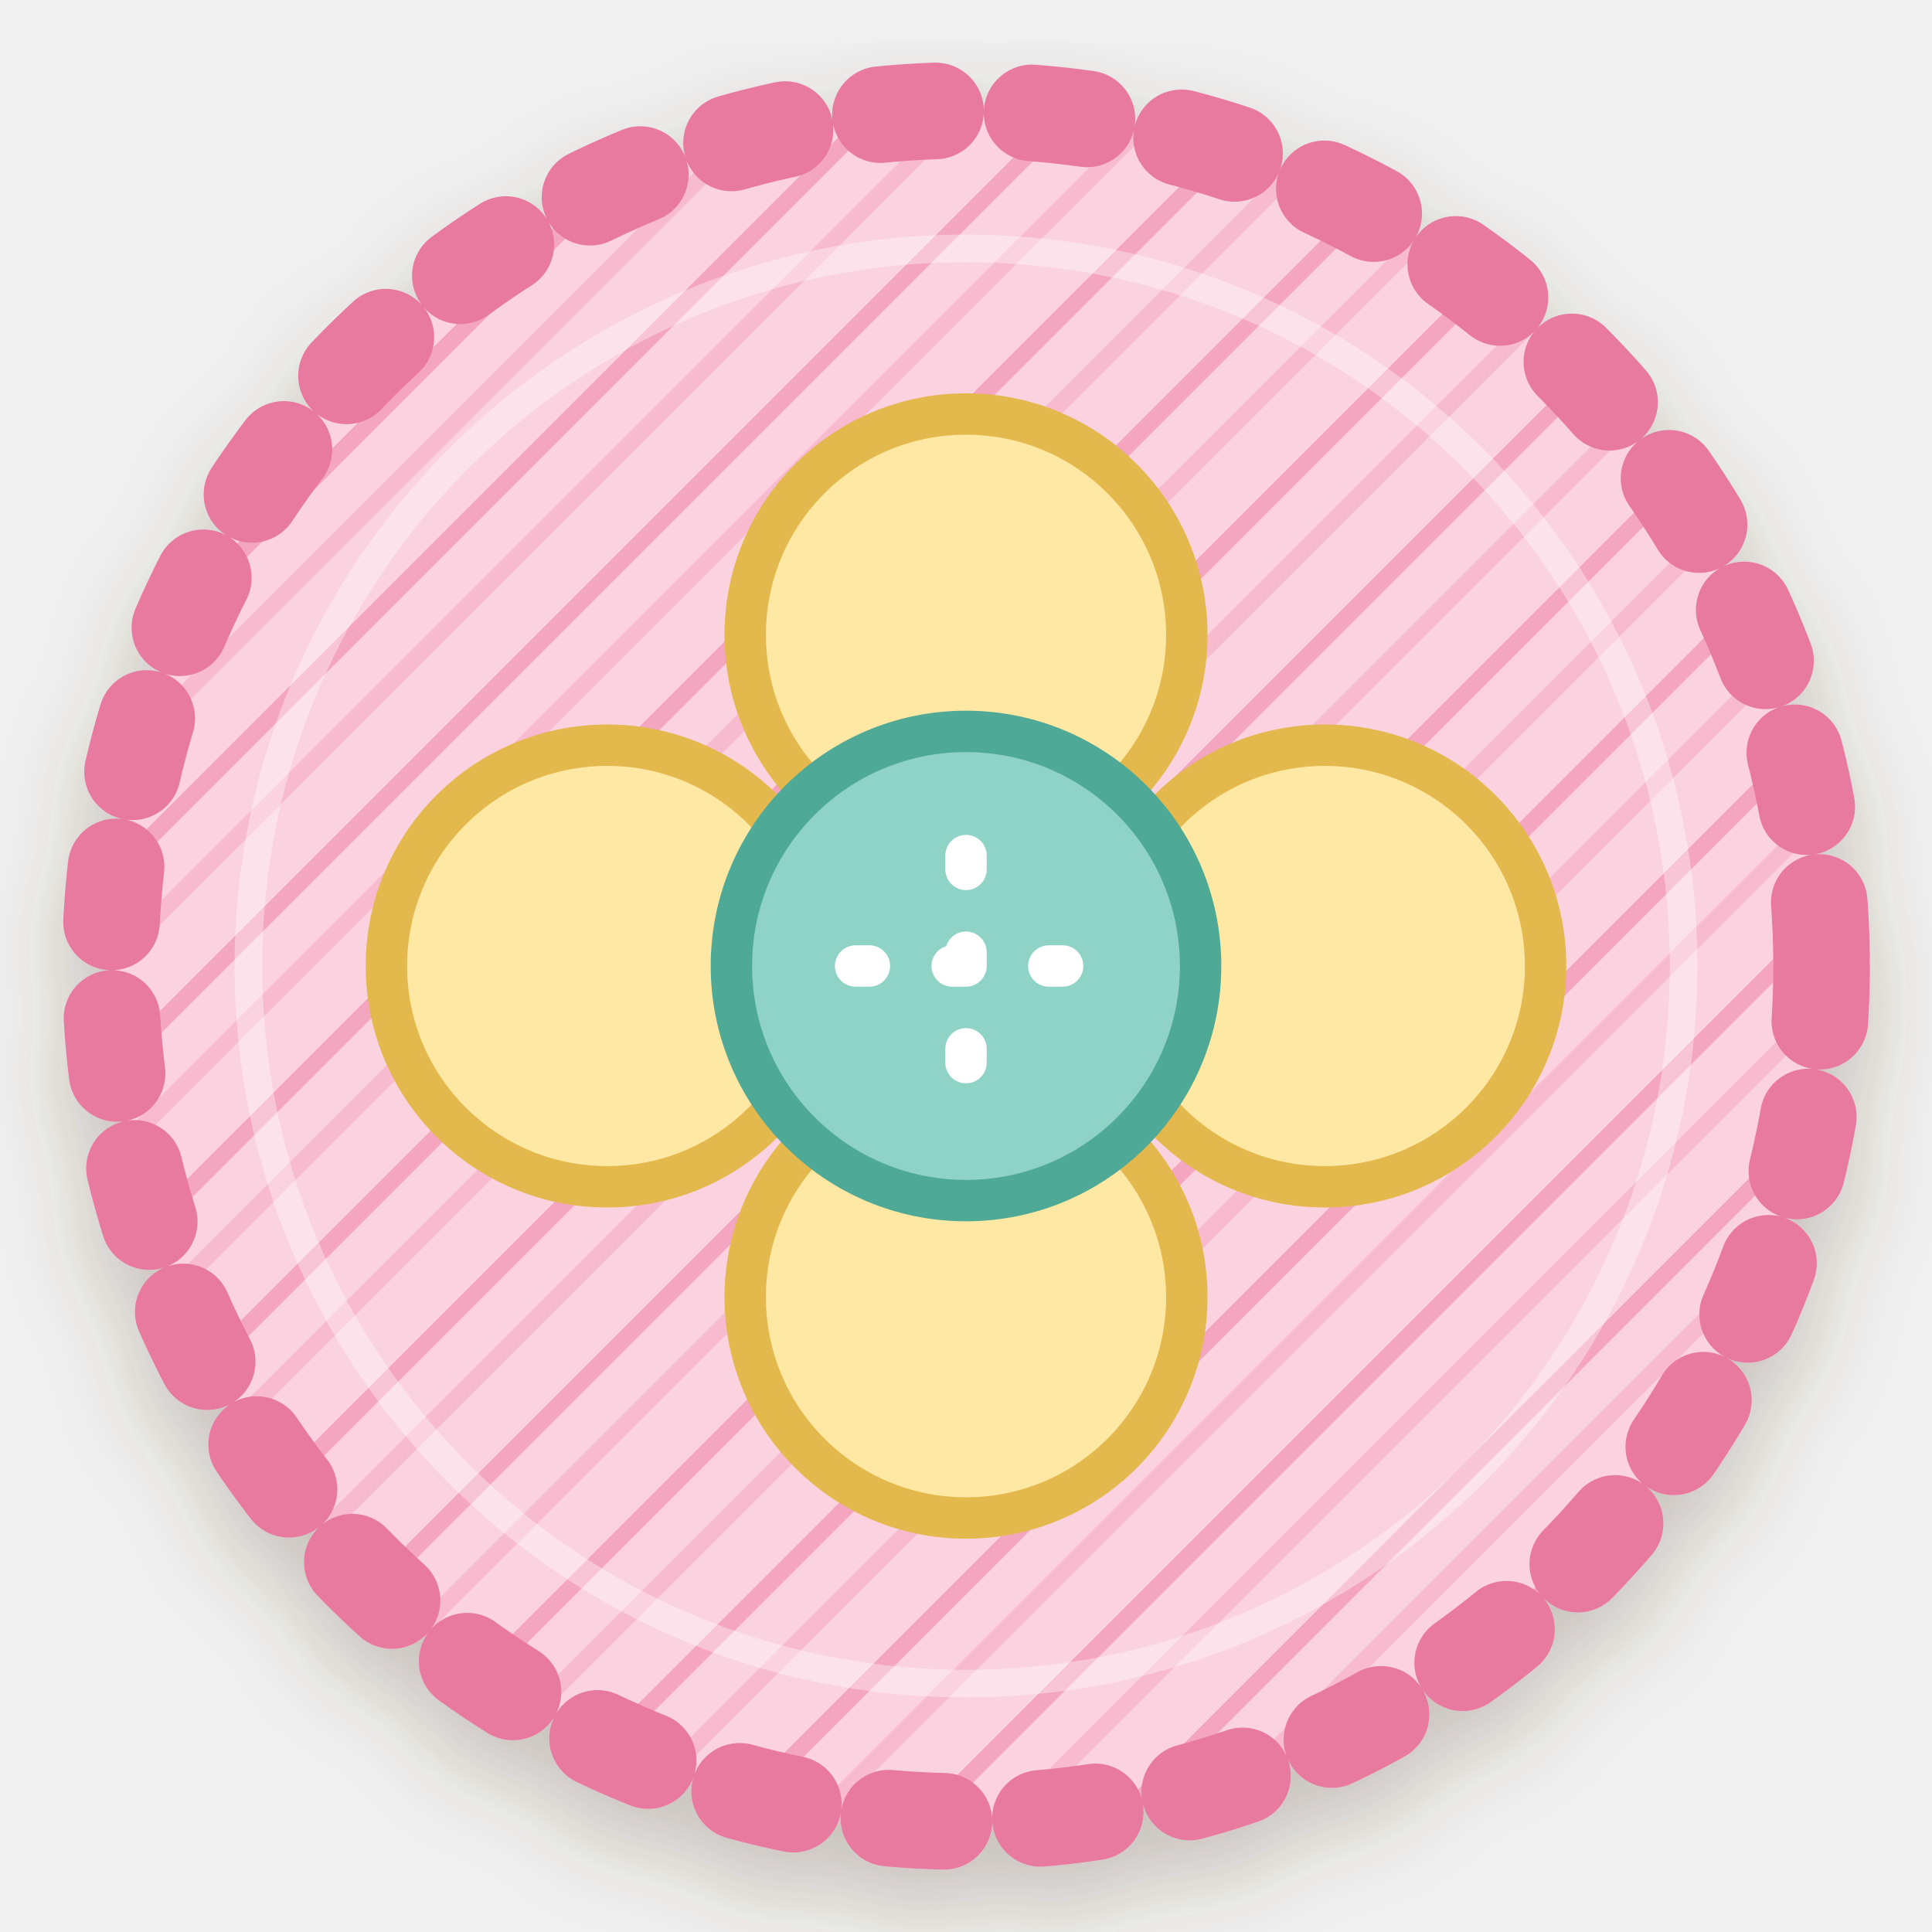
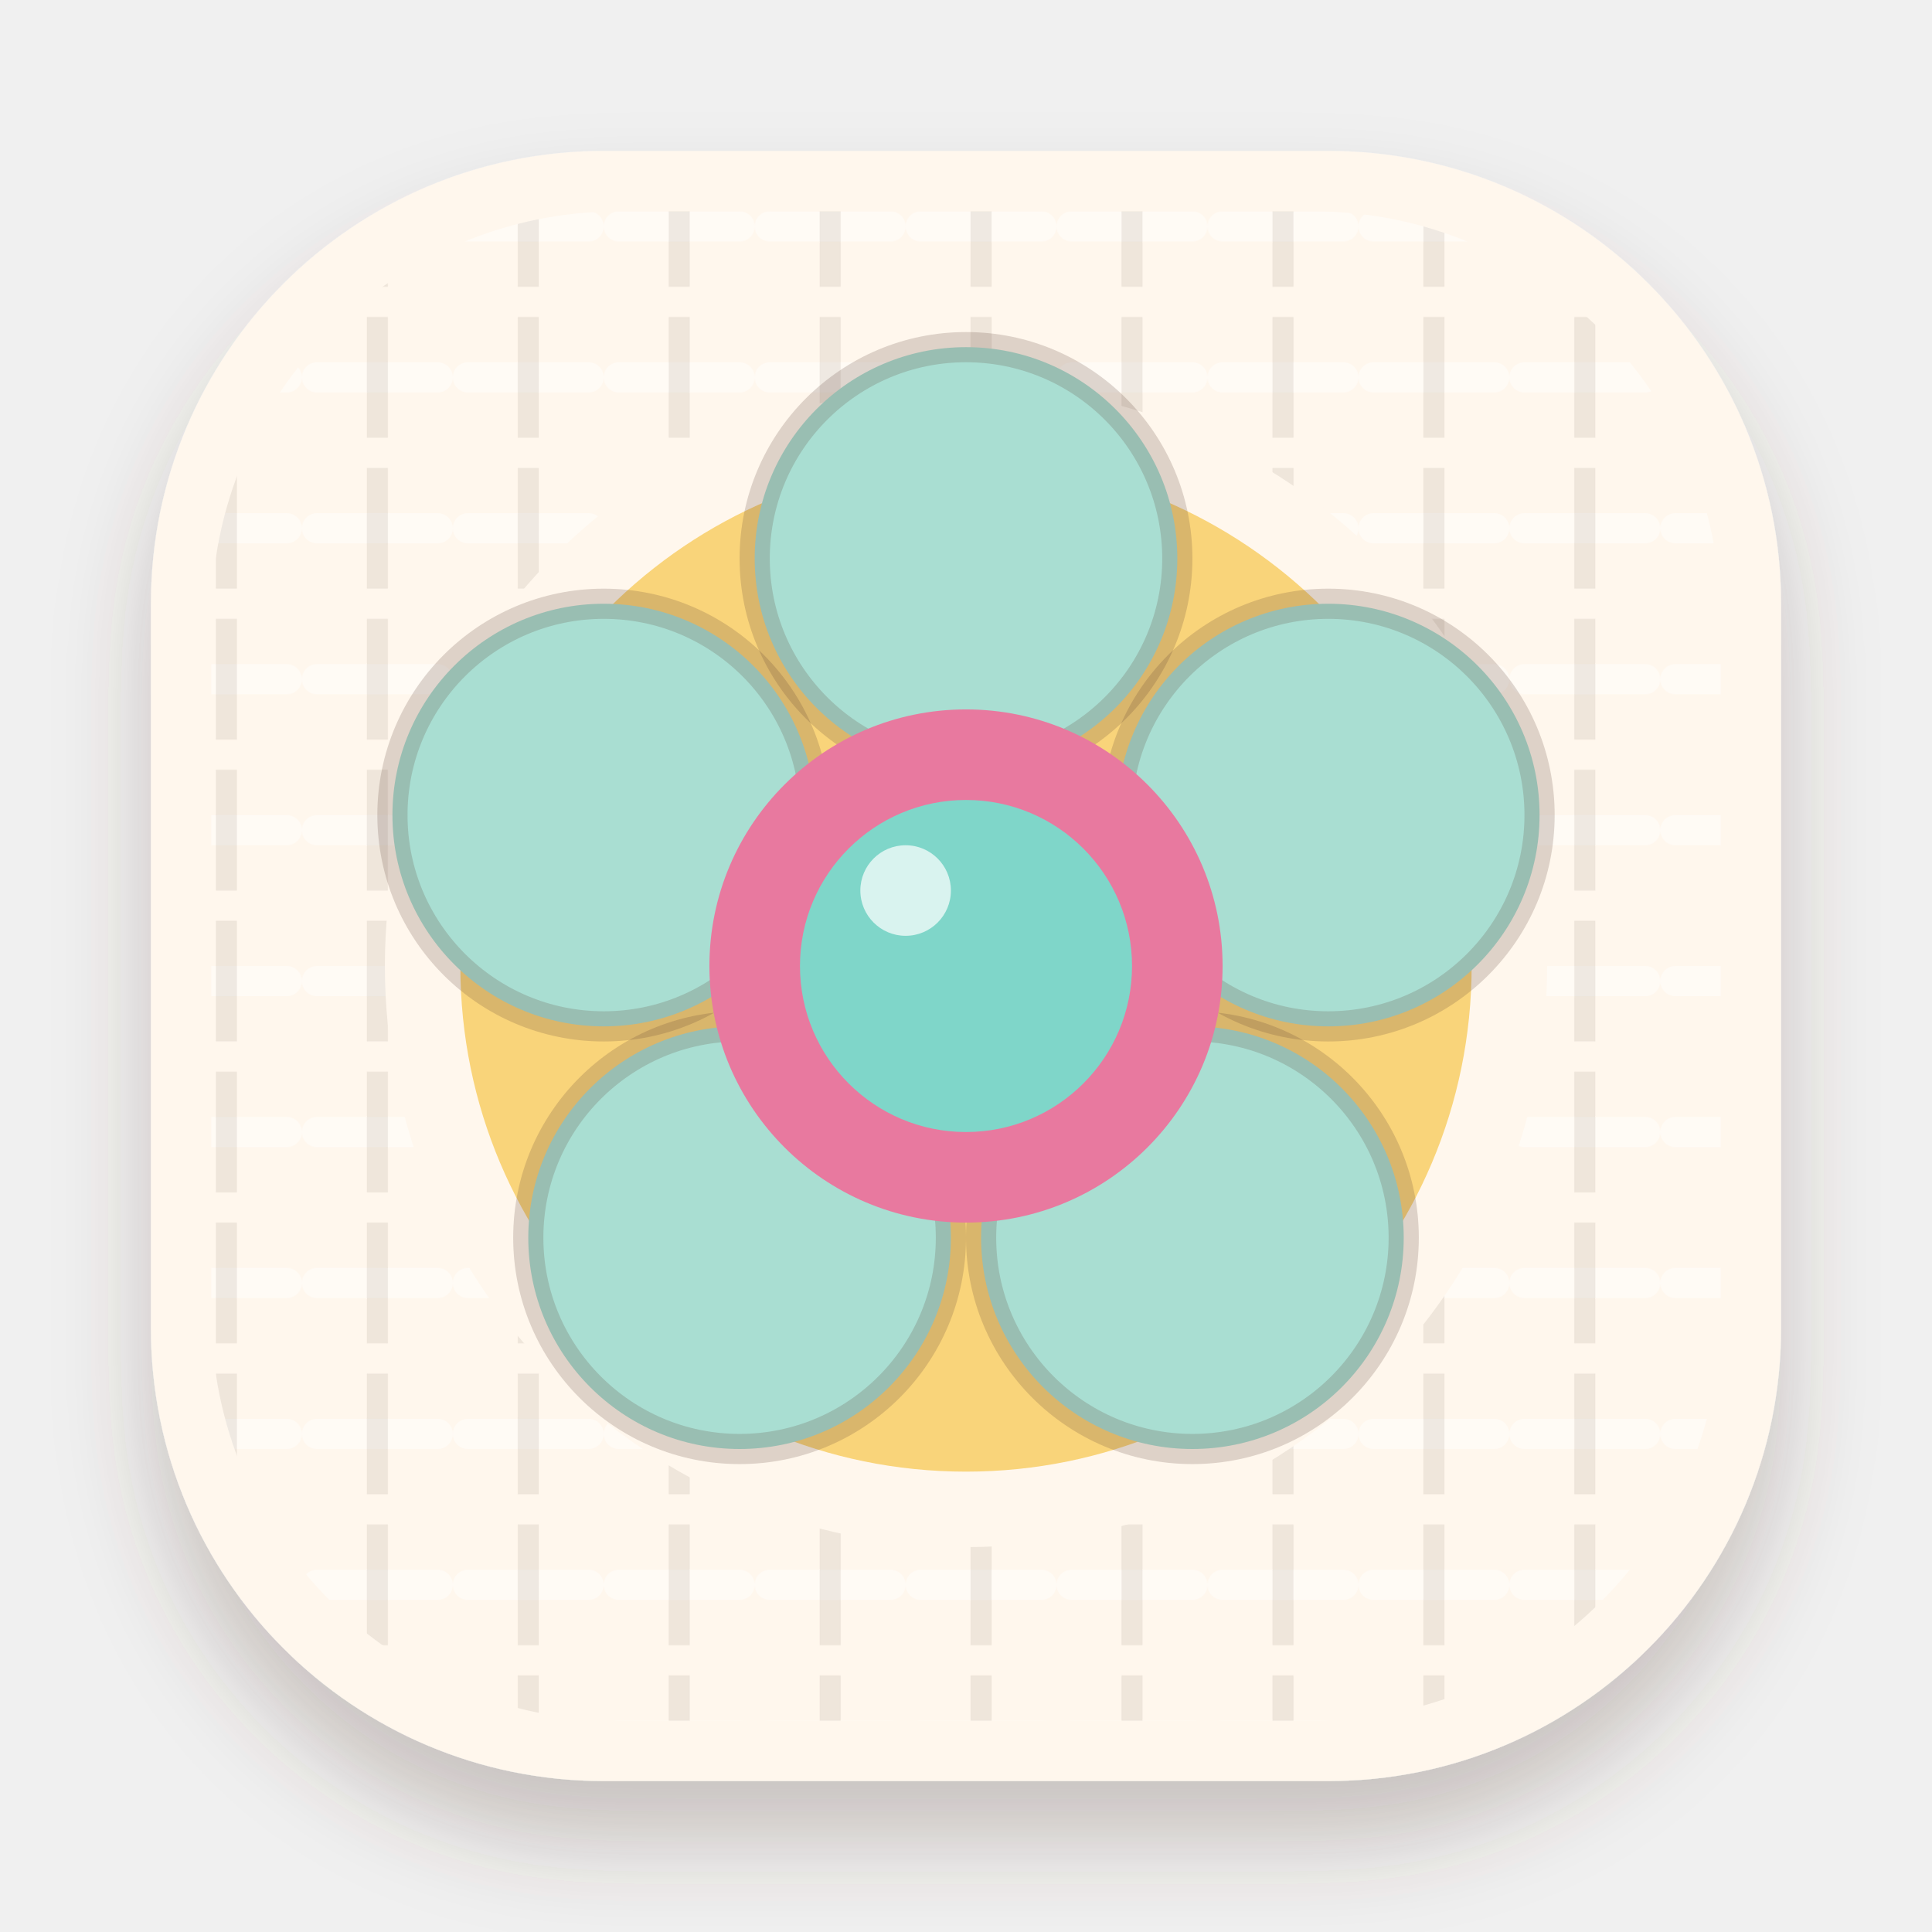
- <svg xmlns="http://www.w3.org/2000/svg" viewBox="0 0 140 140" role="img" aria-hidden="true">
+ <svg xmlns="http://www.w3.org/2000/svg" viewBox="0 0 128 128" role="img">
  <defs>
-     <pattern id="logop" width="10" height="10" patternTransform="rotate(45)" patternUnits="userSpaceOnUse">
-       <rect width="10" height="10" fill="#FBD3E0" />
-       <path d="M0 0 L0 10" stroke="#F4A6C1" stroke-width="2.4" stroke-linecap="round" />
-       <path d="M5 0 L5 10" stroke="#F4A6C1" stroke-width="1.2" stroke-linecap="round" opacity="0.55" />
+     <pattern id="stitch" width="10" height="10" patternUnits="userSpaceOnUse">
+       <path d="M1 5h8" stroke="#fff" stroke-opacity=".5" stroke-width="2" stroke-linecap="round" />
+       <path d="M5 1v8" stroke="#6b5548" stroke-opacity=".12" stroke-width="1.4" />
    </pattern>
-     <filter id="soft-logop" x="-20%" y="-20%" width="140%" height="140%">
-       <feDropShadow dx="0" dy="3" stdDeviation="3" flood-color="#5b3a29" flood-opacity="0.25" />
+     <filter id="soft">
+       <feDropShadow dx="0" dy="4" stdDeviation="3" flood-color="#5a4032" flood-opacity=".25" />
    </filter>
  </defs>
-   <g filter="url(#soft-logop)">
-     <circle cx="70" cy="70" r="62" fill="url(#logop)" />
-     <circle cx="70" cy="70" r="62" fill="none" stroke="#E8799F" stroke-width="7" stroke-dasharray="4 7" stroke-linecap="round" />
-     <circle cx="70" cy="70" r="52" fill="none" stroke="#ffffff" stroke-width="2" opacity="0.35" />
-   </g>
-   <g stroke="#7a4a63" stroke-width="0">
-     <g fill="#FFE8A3" stroke="#E3B84C" stroke-width="3">
-       <circle cx="70" cy="46" r="16" />
-       <circle cx="96" cy="70" r="16" />
-       <circle cx="70" cy="94" r="16" />
-       <circle cx="44" cy="70" r="16" />
+   <g filter="url(#soft)">
+     <rect x="10" y="10" width="108" height="108" rx="30" fill="#FFF7ED" />
+     <rect x="14" y="14" width="100" height="100" rx="27" fill="url(#stitch)" opacity=".9" />
+     <circle cx="64" cy="64" r="36" fill="#F9D47A" stroke="#fff7ed" stroke-width="5" />
+     <g fill="#A9DED2" stroke="#5a4032" stroke-opacity=".2" stroke-width="2">
+       <circle cx="64" cy="37" r="14" />
+       <circle cx="88" cy="54" r="14" />
+       <circle cx="79" cy="82" r="14" />
+       <circle cx="49" cy="82" r="14" />
+       <circle cx="40" cy="54" r="14" />
    </g>
-     <circle cx="70" cy="70" r="17" fill="#8FD3C7" stroke="#4FA997" stroke-width="3" />
-     <path d="M62 70 h16 M70 62 v16" stroke="#ffffff" stroke-width="3" stroke-linecap="round" stroke-dasharray="1 6" />
+     <circle cx="64" cy="64" r="17" fill="#E8799F" />
+     <circle cx="64" cy="64" r="11" fill="#7FD6C9" />
+     <circle cx="60" cy="59" r="3" fill="#fff" opacity=".7" />
  </g>
</svg>
